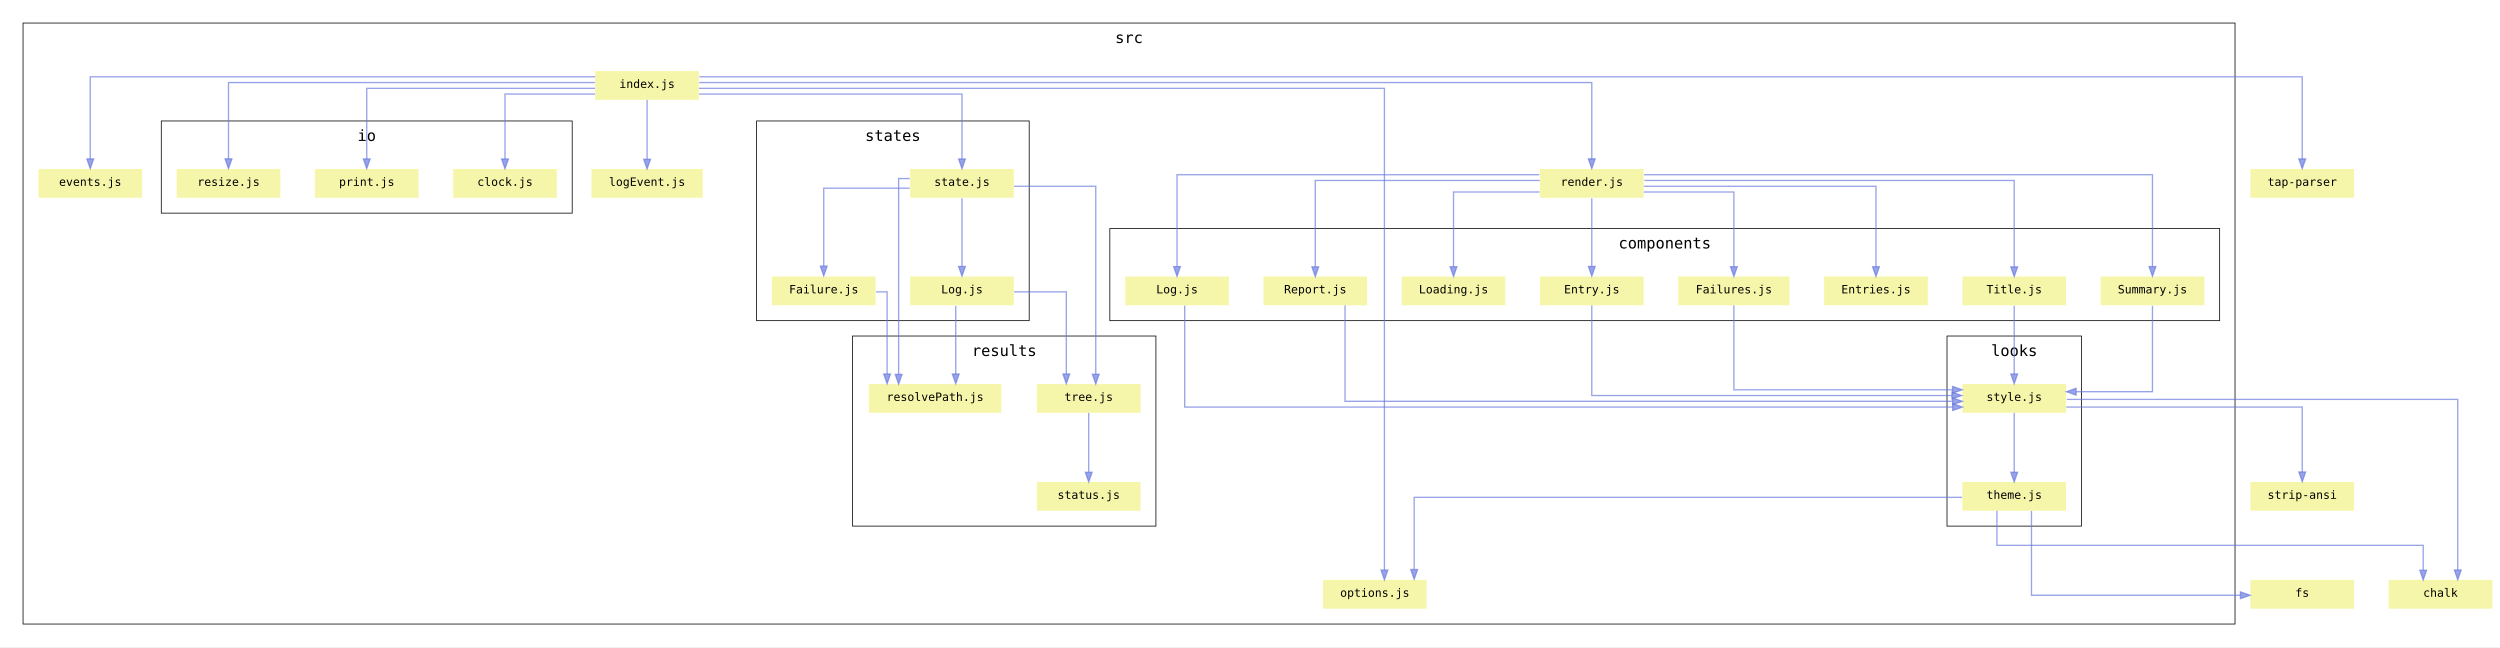
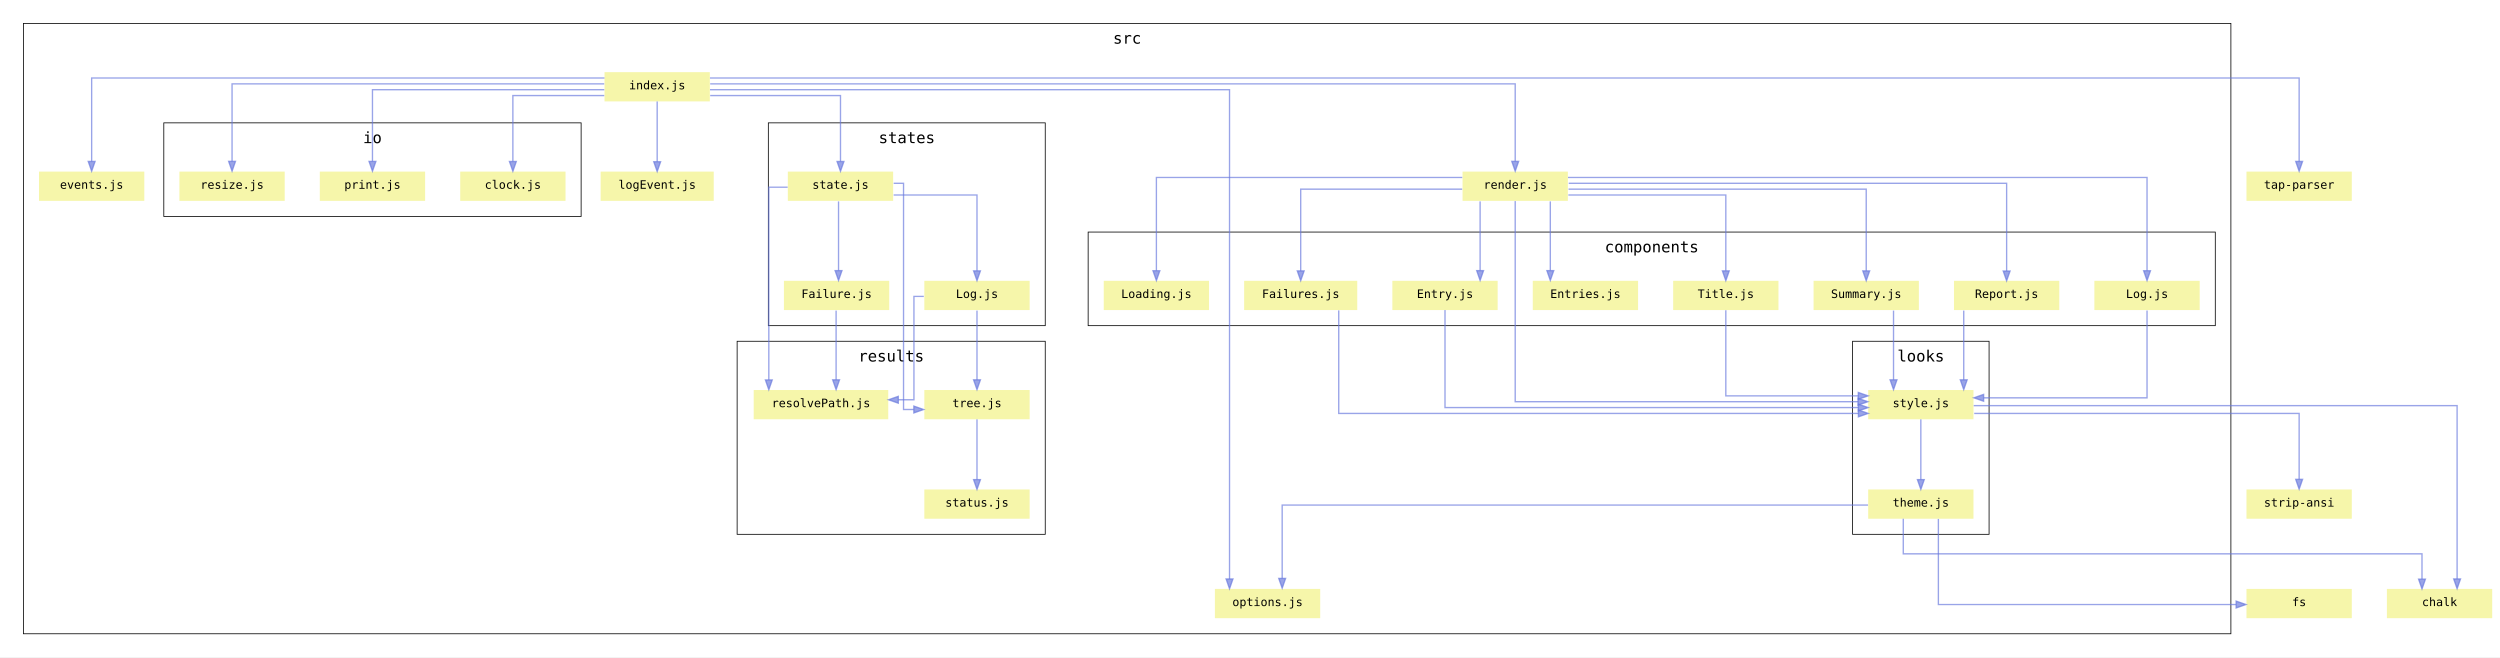
- <svg xmlns="http://www.w3.org/2000/svg" xmlns:xlink="http://www.w3.org/1999/xlink" width="1302pt" height="337pt" viewBox="0.00 0.00 1302.00 337.00">
+ <svg xmlns="http://www.w3.org/2000/svg" xmlns:xlink="http://www.w3.org/1999/xlink" width="1282pt" height="337pt" viewBox="0.00 0.00 1282.00 337.00">
  <g id="graph0" class="graph" transform="scale(1 1) rotate(0) translate(4 333)">
-     <polygon fill="#ffffff" stroke="transparent" points="-4,4 -4,-333 1298,-333 1298,4 -4,4" />
+     <polygon fill="#ffffff" stroke="transparent" points="-4,4 -4,-333 1278,-333 1278,4 -4,4" />
    <g id="clust1" class="cluster">
-       <polygon fill="#ffffff" stroke="#000000" stroke-width=".4" points="8,-8 8,-321 1160,-321 1160,-8 8,-8" />
-       <text text-anchor="middle" x="584" y="-310.6" font-family="monospace" font-size="8.00" fill="#000000">src</text>
+       <polygon fill="#ffffff" stroke="#000000" stroke-width=".4" points="8,-8 8,-321 1140,-321 1140,-8 8,-8" />
+       <text text-anchor="middle" x="574" y="-310.6" font-family="monospace" font-size="8.00" fill="#000000">src</text>
    </g>
    <g id="clust2" class="cluster">
-       <polygon fill="#ffffff" stroke="#000000" stroke-width=".4" points="574,-166 574,-214 1152,-214 1152,-166 574,-166" />
-       <text text-anchor="middle" x="863" y="-203.6" font-family="monospace" font-size="8.00" fill="#000000">components</text>
+       <polygon fill="#ffffff" stroke="#000000" stroke-width=".4" points="554,-166 554,-214 1132,-214 1132,-166 554,-166" />
+       <text text-anchor="middle" x="843" y="-203.6" font-family="monospace" font-size="8.00" fill="#000000">components</text>
    </g>
    <g id="clust3" class="cluster">
      <polygon fill="#ffffff" stroke="#000000" stroke-width=".4" points="80,-222 80,-270 294,-270 294,-222 80,-222" />
      <text text-anchor="middle" x="187" y="-259.6" font-family="monospace" font-size="8.00" fill="#000000">io</text>
    </g>
    <g id="clust4" class="cluster">
-       <polygon fill="#ffffff" stroke="#000000" stroke-width=".4" points="1010,-59 1010,-158 1080,-158 1080,-59 1010,-59" />
-       <text text-anchor="middle" x="1045" y="-147.6" font-family="monospace" font-size="8.00" fill="#000000">looks</text>
+       <polygon fill="#ffffff" stroke="#000000" stroke-width=".4" points="946,-59 946,-158 1016,-158 1016,-59 946,-59" />
+       <text text-anchor="middle" x="981" y="-147.6" font-family="monospace" font-size="8.00" fill="#000000">looks</text>
    </g>
    <g id="clust5" class="cluster">
-       <polygon fill="#ffffff" stroke="#000000" stroke-width=".4" points="440,-59 440,-158 598,-158 598,-59 440,-59" />
-       <text text-anchor="middle" x="519" y="-147.6" font-family="monospace" font-size="8.00" fill="#000000">results</text>
+       <polygon fill="#ffffff" stroke="#000000" stroke-width=".4" points="374,-59 374,-158 532,-158 532,-59 374,-59" />
+       <text text-anchor="middle" x="453" y="-147.6" font-family="monospace" font-size="8.00" fill="#000000">results</text>
    </g>
    <g id="clust6" class="cluster">
      <polygon fill="#ffffff" stroke="#000000" stroke-width=".4" points="390,-166 390,-270 532,-270 532,-166 390,-166" />
      <text text-anchor="middle" x="461" y="-259.6" font-family="monospace" font-size="8.00" fill="#000000">states</text>
    </g>
    <g id="node1" class="node">
      <g id="a_node1">
        <a xlink:href="chalk" xlink:title="chalk">
-           <polygon fill="#f6f6aa" stroke="transparent" stroke-width=".4" points="1294,-31 1240,-31 1240,-16 1294,-16 1294,-31" />
-           <text text-anchor="middle" x="1267" y="-22.2" font-family="monospace" font-size="6.00" fill="#000000">chalk</text>
+           <polygon fill="#f6f6aa" stroke="transparent" stroke-width=".4" points="1274,-31 1220,-31 1220,-16 1274,-16 1274,-31" />
+           <text text-anchor="middle" x="1247" y="-22.2" font-family="monospace" font-size="6.00" fill="#000000">chalk</text>
        </a>
      </g>
    </g>
    <g id="node2" class="node">
-       <polygon fill="#f6f6aa" stroke="transparent" stroke-width=".4" points="1222,-31 1168,-31 1168,-16 1222,-16 1222,-31" />
-       <text text-anchor="middle" x="1195" y="-22.2" font-family="monospace" font-size="6.00" fill="#000000">fs</text>
+       <polygon fill="#f6f6aa" stroke="transparent" stroke-width=".4" points="1202,-31 1148,-31 1148,-16 1202,-16 1202,-31" />
+       <text text-anchor="middle" x="1175" y="-22.2" font-family="monospace" font-size="6.00" fill="#000000">fs</text>
    </g>
    <g id="node3" class="node">
      <g id="a_node3">
        <a xlink:href="src/components/Entries.js" xlink:title="Entries.js">
-           <polygon fill="#f6f6aa" stroke="transparent" stroke-width=".4" points="1000,-189 946,-189 946,-174 1000,-174 1000,-189" />
-           <text text-anchor="middle" x="973" y="-180.2" font-family="monospace" font-size="6.00" fill="#000000">Entries.js</text>
+           <polygon fill="#f6f6aa" stroke="transparent" stroke-width=".4" points="836,-189 782,-189 782,-174 836,-174 836,-189" />
+           <text text-anchor="middle" x="809" y="-180.2" font-family="monospace" font-size="6.00" fill="#000000">Entries.js</text>
        </a>
      </g>
    </g>
    <g id="node4" class="node">
      <g id="a_node4">
        <a xlink:href="src/components/Entry.js" xlink:title="Entry.js">
-           <polygon fill="#f6f6aa" stroke="transparent" stroke-width=".4" points="852,-189 798,-189 798,-174 852,-174 852,-189" />
-           <text text-anchor="middle" x="825" y="-180.2" font-family="monospace" font-size="6.00" fill="#000000">Entry.js</text>
+           <polygon fill="#f6f6aa" stroke="transparent" stroke-width=".4" points="764,-189 710,-189 710,-174 764,-174 764,-189" />
+           <text text-anchor="middle" x="737" y="-180.2" font-family="monospace" font-size="6.00" fill="#000000">Entry.js</text>
        </a>
      </g>
    </g>
    <g id="node5" class="node">
      <g id="a_node5">
        <a xlink:href="src/looks/style.js" xlink:title="style.js">
-           <polygon fill="#f6f6aa" stroke="transparent" stroke-width=".4" points="1072,-133 1018,-133 1018,-118 1072,-118 1072,-133" />
-           <text text-anchor="middle" x="1045" y="-124.2" font-family="monospace" font-size="6.00" fill="#000000">style.js</text>
+           <polygon fill="#f6f6aa" stroke="transparent" stroke-width=".4" points="1008,-133 954,-133 954,-118 1008,-118 1008,-133" />
+           <text text-anchor="middle" x="981" y="-124.2" font-family="monospace" font-size="6.00" fill="#000000">style.js</text>
        </a>
      </g>
    </g>
    <g id="edge1" class="edge">
-       <path fill="none" stroke="#6677dd" stroke-width=".7" stroke-opacity="0.667" d="M825,-173.922C825,-158.947 825,-127 825,-127 825,-127 1012.582,-127 1012.582,-127" />
-       <polygon fill="#6677dd" fill-opacity="0.667" stroke="#6677dd" stroke-width=".7" stroke-opacity="0.667" points="1012.582,-128.75 1017.582,-127 1012.582,-125.25 1012.582,-128.75" />
+       <path fill="none" stroke="#6677dd" stroke-width=".7" stroke-opacity="0.667" d="M737,-173.983C737,-158.397 737,-124 737,-124 737,-124 948.956,-124 948.956,-124" />
+       <polygon fill="#6677dd" fill-opacity="0.667" stroke="#6677dd" stroke-width=".7" stroke-opacity="0.667" points="948.956,-125.75 953.956,-124 948.955,-122.25 948.956,-125.75" />
    </g>
    <g id="edge17" class="edge">
-       <path fill="none" stroke="#6677dd" stroke-width=".7" stroke-opacity="0.667" d="M1072.406,-125C1133.595,-125 1276,-125 1276,-125 1276,-125 1276,-36.129 1276,-36.129" />
-       <polygon fill="#6677dd" fill-opacity="0.667" stroke="#6677dd" stroke-width=".7" stroke-opacity="0.667" points="1277.75,-36.129 1276,-31.129 1274.25,-36.129 1277.75,-36.129" />
+       <path fill="none" stroke="#6677dd" stroke-width=".7" stroke-opacity="0.667" d="M1008.121,-125C1077.499,-125 1256,-125 1256,-125 1256,-125 1256,-36.129 1256,-36.129" />
+       <polygon fill="#6677dd" fill-opacity="0.667" stroke="#6677dd" stroke-width=".7" stroke-opacity="0.667" points="1257.75,-36.129 1256,-31.129 1254.25,-36.129 1257.75,-36.129" />
    </g>
    <g id="node22" class="node">
      <g id="a_node22">
        <a xlink:href="src/looks/theme.js" xlink:title="theme.js">
-           <polygon fill="#f6f6aa" stroke="transparent" stroke-width=".4" points="1072,-82 1018,-82 1018,-67 1072,-67 1072,-82" />
-           <text text-anchor="middle" x="1045" y="-73.2" font-family="monospace" font-size="6.00" fill="#000000">theme.js</text>
+           <polygon fill="#f6f6aa" stroke="transparent" stroke-width=".4" points="1008,-82 954,-82 954,-67 1008,-67 1008,-82" />
+           <text text-anchor="middle" x="981" y="-73.2" font-family="monospace" font-size="6.00" fill="#000000">theme.js</text>
        </a>
      </g>
    </g>
    <g id="edge16" class="edge">
-       <path fill="none" stroke="#6677dd" stroke-width=".7" stroke-opacity="0.667" d="M1045,-117.975C1045,-117.975 1045,-87.056 1045,-87.056" />
-       <polygon fill="#6677dd" fill-opacity="0.667" stroke="#6677dd" stroke-width=".7" stroke-opacity="0.667" points="1046.75,-87.056 1045,-82.056 1043.25,-87.056 1046.75,-87.056" />
+       <path fill="none" stroke="#6677dd" stroke-width=".7" stroke-opacity="0.667" d="M981,-117.975C981,-117.975 981,-87.056 981,-87.056" />
+       <polygon fill="#6677dd" fill-opacity="0.667" stroke="#6677dd" stroke-width=".7" stroke-opacity="0.667" points="982.75,-87.056 981,-82.056 979.25,-87.056 982.75,-87.056" />
    </g>
    <g id="node23" class="node">
      <g id="a_node23">
        <a xlink:href="strip-ansi" xlink:title="strip-ansi">
-           <polygon fill="#f6f6aa" stroke="transparent" stroke-width=".4" points="1222,-82 1168,-82 1168,-67 1222,-67 1222,-82" />
-           <text text-anchor="middle" x="1195" y="-73.2" font-family="monospace" font-size="6.00" fill="#000000">strip-ansi</text>
+           <polygon fill="#f6f6aa" stroke="transparent" stroke-width=".4" points="1202,-82 1148,-82 1148,-67 1202,-67 1202,-82" />
+           <text text-anchor="middle" x="1175" y="-73.2" font-family="monospace" font-size="6.00" fill="#000000">strip-ansi</text>
        </a>
      </g>
    </g>
    <g id="edge18" class="edge">
-       <path fill="none" stroke="#6677dd" stroke-width=".7" stroke-opacity="0.667" d="M1072.164,-121C1115.39,-121 1195,-121 1195,-121 1195,-121 1195,-87.178 1195,-87.178" />
-       <polygon fill="#6677dd" fill-opacity="0.667" stroke="#6677dd" stroke-width=".7" stroke-opacity="0.667" points="1196.75,-87.178 1195,-82.178 1193.25,-87.179 1196.75,-87.178" />
+       <path fill="none" stroke="#6677dd" stroke-width=".7" stroke-opacity="0.667" d="M1008.384,-121C1061.86,-121 1175,-121 1175,-121 1175,-121 1175,-87.178 1175,-87.178" />
+       <polygon fill="#6677dd" fill-opacity="0.667" stroke="#6677dd" stroke-width=".7" stroke-opacity="0.667" points="1176.75,-87.178 1175,-82.178 1173.25,-87.179 1176.75,-87.178" />
    </g>
    <g id="node6" class="node">
      <g id="a_node6">
        <a xlink:href="src/components/Failures.js" xlink:title="Failures.js">
-           <polygon fill="#f6f6aa" stroke="transparent" stroke-width=".4" points="928,-189 870,-189 870,-174 928,-174 928,-189" />
-           <text text-anchor="middle" x="899" y="-180.2" font-family="monospace" font-size="6.00" fill="#000000">Failures.js</text>
+           <polygon fill="#f6f6aa" stroke="transparent" stroke-width=".4" points="692,-189 634,-189 634,-174 692,-174 692,-189" />
+           <text text-anchor="middle" x="663" y="-180.2" font-family="monospace" font-size="6.00" fill="#000000">Failures.js</text>
        </a>
      </g>
    </g>
    <g id="edge2" class="edge">
-       <path fill="none" stroke="#6677dd" stroke-width=".7" stroke-opacity="0.667" d="M899,-173.901C899,-159.575 899,-130 899,-130 899,-130 1012.881,-130 1012.881,-130" />
-       <polygon fill="#6677dd" fill-opacity="0.667" stroke="#6677dd" stroke-width=".7" stroke-opacity="0.667" points="1012.881,-131.75 1017.881,-130 1012.881,-128.25 1012.881,-131.75" />
+       <path fill="none" stroke="#6677dd" stroke-width=".7" stroke-opacity="0.667" d="M682.5,-173.838C682.5,-157.558 682.5,-121 682.5,-121 682.5,-121 948.984,-121 948.984,-121" />
+       <polygon fill="#6677dd" fill-opacity="0.667" stroke="#6677dd" stroke-width=".7" stroke-opacity="0.667" points="948.984,-122.75 953.984,-121 948.984,-119.25 948.984,-122.75" />
    </g>
    <g id="node7" class="node">
      <g id="a_node7">
        <a xlink:href="src/components/Loading.js" xlink:title="Loading.js">
-           <polygon fill="#f6f6aa" stroke="transparent" stroke-width=".4" points="780,-189 726,-189 726,-174 780,-174 780,-189" />
-           <text text-anchor="middle" x="753" y="-180.2" font-family="monospace" font-size="6.00" fill="#000000">Loading.js</text>
+           <polygon fill="#f6f6aa" stroke="transparent" stroke-width=".4" points="616,-189 562,-189 562,-174 616,-174 616,-189" />
+           <text text-anchor="middle" x="589" y="-180.2" font-family="monospace" font-size="6.00" fill="#000000">Loading.js</text>
        </a>
      </g>
    </g>
    <g id="node8" class="node">
      <g id="a_node8">
        <a xlink:href="src/components/Log.js" xlink:title="Log.js">
-           <polygon fill="#f6f6aa" stroke="transparent" stroke-width=".4" points="636,-189 582,-189 582,-174 636,-174 636,-189" />
-           <text text-anchor="middle" x="609" y="-180.2" font-family="monospace" font-size="6.00" fill="#000000">Log.js</text>
+           <polygon fill="#f6f6aa" stroke="transparent" stroke-width=".4" points="1124,-189 1070,-189 1070,-174 1124,-174 1124,-189" />
+           <text text-anchor="middle" x="1097" y="-180.2" font-family="monospace" font-size="6.00" fill="#000000">Log.js</text>
        </a>
      </g>
    </g>
    <g id="edge3" class="edge">
-       <path fill="none" stroke="#6677dd" stroke-width=".7" stroke-opacity="0.667" d="M613,-173.838C613,-157.558 613,-121 613,-121 613,-121 1012.976,-121 1012.976,-121" />
-       <polygon fill="#6677dd" fill-opacity="0.667" stroke="#6677dd" stroke-width=".7" stroke-opacity="0.667" points="1012.976,-122.75 1017.976,-121 1012.976,-119.25 1012.976,-122.75" />
+       <path fill="none" stroke="#6677dd" stroke-width=".7" stroke-opacity="0.667" d="M1097,-173.753C1097,-159.15 1097,-129 1097,-129 1097,-129 1013.197,-129 1013.197,-129" />
+       <polygon fill="#6677dd" fill-opacity="0.667" stroke="#6677dd" stroke-width=".7" stroke-opacity="0.667" points="1013.197,-127.25 1008.197,-129 1013.197,-130.75 1013.197,-127.25" />
    </g>
    <g id="node9" class="node">
      <g id="a_node9">
        <a xlink:href="src/components/Report.js" xlink:title="Report.js">
-           <polygon fill="#f6f6aa" stroke="transparent" stroke-width=".4" points="708,-189 654,-189 654,-174 708,-174 708,-189" />
-           <text text-anchor="middle" x="681" y="-180.2" font-family="monospace" font-size="6.00" fill="#000000">Report.js</text>
+           <polygon fill="#f6f6aa" stroke="transparent" stroke-width=".4" points="1052,-189 998,-189 998,-174 1052,-174 1052,-189" />
+           <text text-anchor="middle" x="1025" y="-180.2" font-family="monospace" font-size="6.00" fill="#000000">Report.js</text>
        </a>
      </g>
    </g>
    <g id="edge4" class="edge">
-       <path fill="none" stroke="#6677dd" stroke-width=".7" stroke-opacity="0.667" d="M696.5,-173.983C696.5,-158.397 696.5,-124 696.5,-124 696.5,-124 1012.944,-124 1012.944,-124" />
-       <polygon fill="#6677dd" fill-opacity="0.667" stroke="#6677dd" stroke-width=".7" stroke-opacity="0.667" points="1012.944,-125.75 1017.944,-124 1012.944,-122.25 1012.944,-125.75" />
+       <path fill="none" stroke="#6677dd" stroke-width=".7" stroke-opacity="0.667" d="M1003,-173.713C1003,-173.713 1003,-138.22 1003,-138.22" />
+       <polygon fill="#6677dd" fill-opacity="0.667" stroke="#6677dd" stroke-width=".7" stroke-opacity="0.667" points="1004.75,-138.22 1003,-133.22 1001.25,-138.22 1004.75,-138.22" />
    </g>
    <g id="node10" class="node">
      <g id="a_node10">
        <a xlink:href="src/components/Summary.js" xlink:title="Summary.js">
-           <polygon fill="#f6f6aa" stroke="transparent" stroke-width=".4" points="1144,-189 1090,-189 1090,-174 1144,-174 1144,-189" />
-           <text text-anchor="middle" x="1117" y="-180.2" font-family="monospace" font-size="6.00" fill="#000000">Summary.js</text>
+           <polygon fill="#f6f6aa" stroke="transparent" stroke-width=".4" points="980,-189 926,-189 926,-174 980,-174 980,-189" />
+           <text text-anchor="middle" x="953" y="-180.2" font-family="monospace" font-size="6.00" fill="#000000">Summary.js</text>
        </a>
      </g>
    </g>
    <g id="edge5" class="edge">
-       <path fill="none" stroke="#6677dd" stroke-width=".7" stroke-opacity="0.667" d="M1117,-173.753C1117,-159.15 1117,-129 1117,-129 1117,-129 1077.22,-129 1077.22,-129" />
-       <polygon fill="#6677dd" fill-opacity="0.667" stroke="#6677dd" stroke-width=".7" stroke-opacity="0.667" points="1077.22,-127.25 1072.22,-129 1077.22,-130.75 1077.22,-127.25" />
+       <path fill="none" stroke="#6677dd" stroke-width=".7" stroke-opacity="0.667" d="M967,-173.713C967,-173.713 967,-138.22 967,-138.22" />
+       <polygon fill="#6677dd" fill-opacity="0.667" stroke="#6677dd" stroke-width=".7" stroke-opacity="0.667" points="968.75,-138.22 967,-133.22 965.25,-138.22 968.75,-138.22" />
    </g>
    <g id="node11" class="node">
      <g id="a_node11">
        <a xlink:href="src/components/Title.js" xlink:title="Title.js">
-           <polygon fill="#f6f6aa" stroke="transparent" stroke-width=".4" points="1072,-189 1018,-189 1018,-174 1072,-174 1072,-189" />
-           <text text-anchor="middle" x="1045" y="-180.2" font-family="monospace" font-size="6.00" fill="#000000">Title.js</text>
+           <polygon fill="#f6f6aa" stroke="transparent" stroke-width=".4" points="908,-189 854,-189 854,-174 908,-174 908,-189" />
+           <text text-anchor="middle" x="881" y="-180.2" font-family="monospace" font-size="6.00" fill="#000000">Title.js</text>
        </a>
      </g>
    </g>
    <g id="edge6" class="edge">
-       <path fill="none" stroke="#6677dd" stroke-width=".7" stroke-opacity="0.667" d="M1045,-173.713C1045,-173.713 1045,-138.22 1045,-138.22" />
-       <polygon fill="#6677dd" fill-opacity="0.667" stroke="#6677dd" stroke-width=".7" stroke-opacity="0.667" points="1046.75,-138.22 1045,-133.22 1043.25,-138.22 1046.75,-138.22" />
+       <path fill="none" stroke="#6677dd" stroke-width=".7" stroke-opacity="0.667" d="M881,-173.901C881,-159.575 881,-130 881,-130 881,-130 948.939,-130 948.939,-130" />
+       <polygon fill="#6677dd" fill-opacity="0.667" stroke="#6677dd" stroke-width=".7" stroke-opacity="0.667" points="948.939,-131.75 953.939,-130 948.938,-128.25 948.939,-131.75" />
    </g>
    <g id="node12" class="node">
      <g id="a_node12">
        <a xlink:href="src/events.js" xlink:title="events.js">
          <polygon fill="#f6f6aa" stroke="transparent" stroke-width=".4" points="70,-245 16,-245 16,-230 70,-230 70,-245" />
          <text text-anchor="middle" x="43" y="-236.2" font-family="monospace" font-size="6.00" fill="#000000">events.js</text>
        </a>
      </g>
    </g>
    <g id="node13" class="node">
      <g id="a_node13">
        <a xlink:href="src/index.js" xlink:title="index.js">
          <polygon fill="#f6f6aa" stroke="transparent" stroke-width=".4" points="360,-296 306,-296 306,-281 360,-281 360,-296" />
          <text text-anchor="middle" x="333" y="-287.2" font-family="monospace" font-size="6.00" fill="#000000">index.js</text>
        </a>
      </g>
    </g>
    <g id="edge7" class="edge">
      <path fill="none" stroke="#6677dd" stroke-width=".7" stroke-opacity="0.667" d="M305.978,-293C233.985,-293 43,-293 43,-293 43,-293 43,-250.217 43,-250.217" />
      <polygon fill="#6677dd" fill-opacity="0.667" stroke="#6677dd" stroke-width=".7" stroke-opacity="0.667" points="44.75,-250.217 43,-245.217 41.25,-250.217 44.75,-250.217" />
    </g>
    <g id="node14" class="node">
      <g id="a_node14">
        <a xlink:href="src/io/clock.js" xlink:title="clock.js">
          <polygon fill="#f6f6aa" stroke="transparent" stroke-width=".4" points="286,-245 232,-245 232,-230 286,-230 286,-245" />
          <text text-anchor="middle" x="259" y="-236.2" font-family="monospace" font-size="6.00" fill="#000000">clock.js</text>
        </a>
      </g>
    </g>
    <g id="edge8" class="edge">
      <path fill="none" stroke="#6677dd" stroke-width=".7" stroke-opacity="0.667" d="M305.865,-284C284.746,-284 259,-284 259,-284 259,-284 259,-250.179 259,-250.179" />
      <polygon fill="#6677dd" fill-opacity="0.667" stroke="#6677dd" stroke-width=".7" stroke-opacity="0.667" points="260.75,-250.179 259,-245.179 257.25,-250.179 260.75,-250.179" />
    </g>
    <g id="node15" class="node">
      <g id="a_node15">
        <a xlink:href="src/io/print.js" xlink:title="print.js">
          <polygon fill="#f6f6aa" stroke="transparent" stroke-width=".4" points="214,-245 160,-245 160,-230 214,-230 214,-245" />
          <text text-anchor="middle" x="187" y="-236.2" font-family="monospace" font-size="6.00" fill="#000000">print.js</text>
        </a>
      </g>
    </g>
    <g id="edge9" class="edge">
      <path fill="none" stroke="#6677dd" stroke-width=".7" stroke-opacity="0.667" d="M305.881,-287C263.659,-287 187,-287 187,-287 187,-287 187,-250.234 187,-250.234" />
      <polygon fill="#6677dd" fill-opacity="0.667" stroke="#6677dd" stroke-width=".7" stroke-opacity="0.667" points="188.75,-250.234 187,-245.234 185.25,-250.234 188.75,-250.234" />
    </g>
    <g id="node16" class="node">
      <g id="a_node16">
        <a xlink:href="src/io/resize.js" xlink:title="resize.js">
          <polygon fill="#f6f6aa" stroke="transparent" stroke-width=".4" points="142,-245 88,-245 88,-230 142,-230 142,-245" />
          <text text-anchor="middle" x="115" y="-236.2" font-family="monospace" font-size="6.00" fill="#000000">resize.js</text>
        </a>
      </g>
    </g>
    <g id="edge10" class="edge">
      <path fill="none" stroke="#6677dd" stroke-width=".7" stroke-opacity="0.667" d="M305.831,-290C247.392,-290 115,-290 115,-290 115,-290 115,-250.247 115,-250.247" />
      <polygon fill="#6677dd" fill-opacity="0.667" stroke="#6677dd" stroke-width=".7" stroke-opacity="0.667" points="116.75,-250.246 115,-245.247 113.25,-250.247 116.75,-250.246" />
    </g>
    <g id="node17" class="node">
      <g id="a_node17">
        <a xlink:href="src/logEvent.js" xlink:title="logEvent.js">
          <polygon fill="#f6f6aa" stroke="transparent" stroke-width=".4" points="362,-245 304,-245 304,-230 362,-230 362,-245" />
          <text text-anchor="middle" x="333" y="-236.2" font-family="monospace" font-size="6.00" fill="#000000">logEvent.js</text>
        </a>
      </g>
    </g>
    <g id="edge11" class="edge">
      <path fill="none" stroke="#6677dd" stroke-width=".7" stroke-opacity="0.667" d="M333,-280.975C333,-280.975 333,-250.056 333,-250.056" />
      <polygon fill="#6677dd" fill-opacity="0.667" stroke="#6677dd" stroke-width=".7" stroke-opacity="0.667" points="334.75,-250.056 333,-245.056 331.25,-250.056 334.75,-250.056" />
    </g>
    <g id="node18" class="node">
      <g id="a_node18">
        <a xlink:href="src/options.js" xlink:title="options.js">
-           <polygon fill="#f6f6aa" stroke="transparent" stroke-width=".4" points="739,-31 685,-31 685,-16 739,-16 739,-31" />
-           <text text-anchor="middle" x="712" y="-22.2" font-family="monospace" font-size="6.00" fill="#000000">options.js</text>
+           <polygon fill="#f6f6aa" stroke="transparent" stroke-width=".4" points="673,-31 619,-31 619,-16 673,-16 673,-31" />
+           <text text-anchor="middle" x="646" y="-22.2" font-family="monospace" font-size="6.00" fill="#000000">options.js</text>
        </a>
      </g>
    </g>
    <g id="edge12" class="edge">
-       <path fill="none" stroke="#6677dd" stroke-width=".7" stroke-opacity="0.667" d="M360.002,-287C447.409,-287 717,-287 717,-287 717,-287 717,-36.102 717,-36.102" />
-       <polygon fill="#6677dd" fill-opacity="0.667" stroke="#6677dd" stroke-width=".7" stroke-opacity="0.667" points="718.75,-36.102 717,-31.102 715.25,-36.102 718.75,-36.102" />
+       <path fill="none" stroke="#6677dd" stroke-width=".7" stroke-opacity="0.667" d="M360.086,-287C432.744,-287 626.5,-287 626.5,-287 626.5,-287 626.5,-36.102 626.5,-36.102" />
+       <polygon fill="#6677dd" fill-opacity="0.667" stroke="#6677dd" stroke-width=".7" stroke-opacity="0.667" points="628.25,-36.102 626.5,-31.102 624.75,-36.102 628.25,-36.102" />
    </g>
    <g id="node19" class="node">
      <g id="a_node19">
        <a xlink:href="src/render.js" xlink:title="render.js">
-           <polygon fill="#f6f6aa" stroke="transparent" stroke-width=".4" points="852,-245 798,-245 798,-230 852,-230 852,-245" />
-           <text text-anchor="middle" x="825" y="-236.2" font-family="monospace" font-size="6.00" fill="#000000">render.js</text>
+           <polygon fill="#f6f6aa" stroke="transparent" stroke-width=".4" points="800,-245 746,-245 746,-230 800,-230 800,-245" />
+           <text text-anchor="middle" x="773" y="-236.2" font-family="monospace" font-size="6.00" fill="#000000">render.js</text>
        </a>
      </g>
    </g>
    <g id="edge13" class="edge">
-       <path fill="none" stroke="#6677dd" stroke-width=".7" stroke-opacity="0.667" d="M360.153,-290C463.295,-290 825,-290 825,-290 825,-290 825,-250.247 825,-250.247" />
-       <polygon fill="#6677dd" fill-opacity="0.667" stroke="#6677dd" stroke-width=".7" stroke-opacity="0.667" points="826.75,-250.246 825,-245.247 823.25,-250.247 826.75,-250.246" />
+       <path fill="none" stroke="#6677dd" stroke-width=".7" stroke-opacity="0.667" d="M360.192,-290C456.122,-290 773,-290 773,-290 773,-290 773,-250.247 773,-250.247" />
+       <polygon fill="#6677dd" fill-opacity="0.667" stroke="#6677dd" stroke-width=".7" stroke-opacity="0.667" points="774.75,-250.246 773,-245.247 771.25,-250.247 774.75,-250.246" />
    </g>
    <g id="node20" class="node">
      <g id="a_node20">
        <a xlink:href="src/states/state.js" xlink:title="state.js">
-           <polygon fill="#f6f6aa" stroke="transparent" stroke-width=".4" points="524,-245 470,-245 470,-230 524,-230 524,-245" />
-           <text text-anchor="middle" x="497" y="-236.2" font-family="monospace" font-size="6.00" fill="#000000">state.js</text>
+           <polygon fill="#f6f6aa" stroke="transparent" stroke-width=".4" points="454,-245 400,-245 400,-230 454,-230 454,-245" />
+           <text text-anchor="middle" x="427" y="-236.2" font-family="monospace" font-size="6.00" fill="#000000">state.js</text>
        </a>
      </g>
    </g>
    <g id="edge14" class="edge">
-       <path fill="none" stroke="#6677dd" stroke-width=".7" stroke-opacity="0.667" d="M360.081,-284C406.662,-284 497,-284 497,-284 497,-284 497,-250.179 497,-250.179" />
-       <polygon fill="#6677dd" fill-opacity="0.667" stroke="#6677dd" stroke-width=".7" stroke-opacity="0.667" points="498.75,-250.179 497,-245.179 495.25,-250.179 498.75,-250.179" />
+       <path fill="none" stroke="#6677dd" stroke-width=".7" stroke-opacity="0.667" d="M360.189,-284C387.95,-284 427,-284 427,-284 427,-284 427,-250.179 427,-250.179" />
+       <polygon fill="#6677dd" fill-opacity="0.667" stroke="#6677dd" stroke-width=".7" stroke-opacity="0.667" points="428.75,-250.179 427,-245.179 425.25,-250.179 428.75,-250.179" />
    </g>
    <g id="node21" class="node">
      <g id="a_node21">
        <a xlink:href="tap-parser" xlink:title="tap-parser">
-           <polygon fill="#f6f6aa" stroke="transparent" stroke-width=".4" points="1222,-245 1168,-245 1168,-230 1222,-230 1222,-245" />
-           <text text-anchor="middle" x="1195" y="-236.2" font-family="monospace" font-size="6.00" fill="#000000">tap-parser</text>
+           <polygon fill="#f6f6aa" stroke="transparent" stroke-width=".4" points="1202,-245 1148,-245 1148,-230 1202,-230 1202,-245" />
+           <text text-anchor="middle" x="1175" y="-236.2" font-family="monospace" font-size="6.00" fill="#000000">tap-parser</text>
        </a>
      </g>
    </g>
    <g id="edge15" class="edge">
-       <path fill="none" stroke="#6677dd" stroke-width=".7" stroke-opacity="0.667" d="M360.222,-293C506.745,-293 1195,-293 1195,-293 1195,-293 1195,-250.217 1195,-250.217" />
-       <polygon fill="#6677dd" fill-opacity="0.667" stroke="#6677dd" stroke-width=".7" stroke-opacity="0.667" points="1196.75,-250.217 1195,-245.217 1193.25,-250.217 1196.75,-250.217" />
+       <path fill="none" stroke="#6677dd" stroke-width=".7" stroke-opacity="0.667" d="M360.061,-293C504.182,-293 1175,-293 1175,-293 1175,-293 1175,-250.217 1175,-250.217" />
+       <polygon fill="#6677dd" fill-opacity="0.667" stroke="#6677dd" stroke-width=".7" stroke-opacity="0.667" points="1176.75,-250.217 1175,-245.217 1173.25,-250.217 1176.75,-250.217" />
    </g>
    <g id="edge22" class="edge">
-       <path fill="none" stroke="#6677dd" stroke-width=".7" stroke-opacity="0.667" d="M852.145,-236C894.872,-236 973,-236 973,-236 973,-236 973,-194.078 973,-194.078" />
-       <polygon fill="#6677dd" fill-opacity="0.667" stroke="#6677dd" stroke-width=".7" stroke-opacity="0.667" points="974.75,-194.078 973,-189.078 971.25,-194.078 974.75,-194.078" />
+       <path fill="none" stroke="#6677dd" stroke-width=".7" stroke-opacity="0.667" d="M791,-229.713C791,-229.713 791,-194.22 791,-194.22" />
+       <polygon fill="#6677dd" fill-opacity="0.667" stroke="#6677dd" stroke-width=".7" stroke-opacity="0.667" points="792.75,-194.22 791,-189.22 789.25,-194.22 792.75,-194.22" />
    </g>
    <g id="edge23" class="edge">
-       <path fill="none" stroke="#6677dd" stroke-width=".7" stroke-opacity="0.667" d="M825,-229.713C825,-229.713 825,-194.22 825,-194.22" />
-       <polygon fill="#6677dd" fill-opacity="0.667" stroke="#6677dd" stroke-width=".7" stroke-opacity="0.667" points="826.75,-194.22 825,-189.22 823.25,-194.22 826.75,-194.22" />
+       <path fill="none" stroke="#6677dd" stroke-width=".7" stroke-opacity="0.667" d="M755,-229.713C755,-229.713 755,-194.22 755,-194.22" />
+       <polygon fill="#6677dd" fill-opacity="0.667" stroke="#6677dd" stroke-width=".7" stroke-opacity="0.667" points="756.75,-194.22 755,-189.22 753.25,-194.22 756.75,-194.22" />
+     </g>
+     <g id="edge30" class="edge">
+       <path fill="none" stroke="#6677dd" stroke-width=".7" stroke-opacity="0.667" d="M773,-229.905C773,-204.94 773,-127 773,-127 773,-127 948.808,-127 948.808,-127" />
+       <polygon fill="#6677dd" fill-opacity="0.667" stroke="#6677dd" stroke-width=".7" stroke-opacity="0.667" points="948.808,-128.75 953.808,-127 948.808,-125.25 948.808,-128.75" />
    </g>
    <g id="edge24" class="edge">
-       <path fill="none" stroke="#6677dd" stroke-width=".7" stroke-opacity="0.667" d="M852.135,-233C873.254,-233 899,-233 899,-233 899,-233 899,-194.099 899,-194.099" />
-       <polygon fill="#6677dd" fill-opacity="0.667" stroke="#6677dd" stroke-width=".7" stroke-opacity="0.667" points="900.75,-194.099 899,-189.099 897.25,-194.099 900.75,-194.099" />
+       <path fill="none" stroke="#6677dd" stroke-width=".7" stroke-opacity="0.667" d="M745.809,-236C713.235,-236 663,-236 663,-236 663,-236 663,-194.078 663,-194.078" />
+       <polygon fill="#6677dd" fill-opacity="0.667" stroke="#6677dd" stroke-width=".7" stroke-opacity="0.667" points="664.75,-194.078 663,-189.078 661.25,-194.078 664.75,-194.078" />
    </g>
    <g id="edge25" class="edge">
-       <path fill="none" stroke="#6677dd" stroke-width=".7" stroke-opacity="0.667" d="M797.78,-233C777.391,-233 753,-233 753,-233 753,-233 753,-194.099 753,-194.099" />
-       <polygon fill="#6677dd" fill-opacity="0.667" stroke="#6677dd" stroke-width=".7" stroke-opacity="0.667" points="754.75,-194.099 753,-189.099 751.25,-194.099 754.75,-194.099" />
+       <path fill="none" stroke="#6677dd" stroke-width=".7" stroke-opacity="0.667" d="M745.85,-242C694.668,-242 589,-242 589,-242 589,-242 589,-194.162 589,-194.162" />
+       <polygon fill="#6677dd" fill-opacity="0.667" stroke="#6677dd" stroke-width=".7" stroke-opacity="0.667" points="590.75,-194.162 589,-189.162 587.25,-194.162 590.75,-194.162" />
    </g>
    <g id="edge26" class="edge">
-       <path fill="none" stroke="#6677dd" stroke-width=".7" stroke-opacity="0.667" d="M797.644,-242C739.521,-242 609,-242 609,-242 609,-242 609,-194.162 609,-194.162" />
-       <polygon fill="#6677dd" fill-opacity="0.667" stroke="#6677dd" stroke-width=".7" stroke-opacity="0.667" points="610.75,-194.162 609,-189.162 607.25,-194.162 610.75,-194.162" />
+       <path fill="none" stroke="#6677dd" stroke-width=".7" stroke-opacity="0.667" d="M800.067,-242C877.937,-242 1097,-242 1097,-242 1097,-242 1097,-194.162 1097,-194.162" />
+       <polygon fill="#6677dd" fill-opacity="0.667" stroke="#6677dd" stroke-width=".7" stroke-opacity="0.667" points="1098.75,-194.162 1097,-189.162 1095.25,-194.162 1098.75,-194.162" />
    </g>
    <g id="edge27" class="edge">
-       <path fill="none" stroke="#6677dd" stroke-width=".7" stroke-opacity="0.667" d="M797.915,-239C756.201,-239 681,-239 681,-239 681,-239 681,-194.017 681,-194.017" />
-       <polygon fill="#6677dd" fill-opacity="0.667" stroke="#6677dd" stroke-width=".7" stroke-opacity="0.667" points="682.75,-194.017 681,-189.017 679.25,-194.017 682.75,-194.017" />
+       <path fill="none" stroke="#6677dd" stroke-width=".7" stroke-opacity="0.667" d="M800.448,-239C865.761,-239 1025,-239 1025,-239 1025,-239 1025,-194.017 1025,-194.017" />
+       <polygon fill="#6677dd" fill-opacity="0.667" stroke="#6677dd" stroke-width=".7" stroke-opacity="0.667" points="1026.75,-194.017 1025,-189.017 1023.25,-194.017 1026.75,-194.017" />
    </g>
    <g id="edge28" class="edge">
-       <path fill="none" stroke="#6677dd" stroke-width=".7" stroke-opacity="0.667" d="M852.208,-242C924.697,-242 1117,-242 1117,-242 1117,-242 1117,-194.162 1117,-194.162" />
-       <polygon fill="#6677dd" fill-opacity="0.667" stroke="#6677dd" stroke-width=".7" stroke-opacity="0.667" points="1118.75,-194.162 1117,-189.162 1115.25,-194.162 1118.75,-194.162" />
+       <path fill="none" stroke="#6677dd" stroke-width=".7" stroke-opacity="0.667" d="M800.338,-236C850.693,-236 953,-236 953,-236 953,-236 953,-194.078 953,-194.078" />
+       <polygon fill="#6677dd" fill-opacity="0.667" stroke="#6677dd" stroke-width=".7" stroke-opacity="0.667" points="954.75,-194.078 953,-189.078 951.25,-194.078 954.75,-194.078" />
    </g>
    <g id="edge29" class="edge">
-       <path fill="none" stroke="#6677dd" stroke-width=".7" stroke-opacity="0.667" d="M852.418,-239C911.393,-239 1045,-239 1045,-239 1045,-239 1045,-194.017 1045,-194.017" />
-       <polygon fill="#6677dd" fill-opacity="0.667" stroke="#6677dd" stroke-width=".7" stroke-opacity="0.667" points="1046.75,-194.017 1045,-189.017 1043.25,-194.017 1046.75,-194.017" />
+       <path fill="none" stroke="#6677dd" stroke-width=".7" stroke-opacity="0.667" d="M800.253,-233C832.247,-233 881,-233 881,-233 881,-233 881,-194.099 881,-194.099" />
+       <polygon fill="#6677dd" fill-opacity="0.667" stroke="#6677dd" stroke-width=".7" stroke-opacity="0.667" points="882.75,-194.099 881,-189.099 879.25,-194.099 882.75,-194.099" />
    </g>
    <g id="node24" class="node">
      <g id="a_node24">
        <a xlink:href="src/results/resolvePath.js" xlink:title="resolvePath.js">
-           <polygon fill="#f6f6aa" stroke="transparent" stroke-width=".4" points="517.5,-133 448.5,-133 448.5,-118 517.5,-118 517.5,-133" />
-           <text text-anchor="middle" x="483" y="-124.2" font-family="monospace" font-size="6.00" fill="#000000">resolvePath.js</text>
-         </a>
-       </g>
-     </g>
-     <g id="edge34" class="edge">
-       <path fill="none" stroke="#6677dd" stroke-width=".7" stroke-opacity="0.667" d="M469.748,-240C466.328,-240 464,-240 464,-240 464,-240 464,-138.013 464,-138.013" />
-       <polygon fill="#6677dd" fill-opacity="0.667" stroke="#6677dd" stroke-width=".7" stroke-opacity="0.667" points="465.75,-138.013 464,-133.013 462.25,-138.013 465.75,-138.013" />
+           <polygon fill="#f6f6aa" stroke="transparent" stroke-width=".4" points="451.5,-133 382.5,-133 382.5,-118 451.5,-118 451.5,-133" />
+           <text text-anchor="middle" x="417" y="-124.2" font-family="monospace" font-size="6.00" fill="#000000">resolvePath.js</text>
+         </a>
+       </g>
+     </g>
+     <g id="edge35" class="edge">
+       <path fill="none" stroke="#6677dd" stroke-width=".7" stroke-opacity="0.667" d="M399.906,-237C394.397,-237 390.25,-237 390.25,-237 390.25,-237 390.25,-138.164 390.25,-138.164" />
+       <polygon fill="#6677dd" fill-opacity="0.667" stroke="#6677dd" stroke-width=".7" stroke-opacity="0.667" points="392,-138.164 390.25,-133.164 388.5,-138.164 392,-138.164" />
    </g>
    <g id="node26" class="node">
      <g id="a_node26">
        <a xlink:href="src/results/tree.js" xlink:title="tree.js">
-           <polygon fill="#f6f6aa" stroke="transparent" stroke-width=".4" points="590,-133 536,-133 536,-118 590,-118 590,-133" />
-           <text text-anchor="middle" x="563" y="-124.2" font-family="monospace" font-size="6.00" fill="#000000">tree.js</text>
-         </a>
-       </g>
-     </g>
-     <g id="edge35" class="edge">
-       <path fill="none" stroke="#6677dd" stroke-width=".7" stroke-opacity="0.667" d="M524.134,-236C543.696,-236 566.667,-236 566.667,-236 566.667,-236 566.667,-138.095 566.667,-138.095" />
-       <polygon fill="#6677dd" fill-opacity="0.667" stroke="#6677dd" stroke-width=".7" stroke-opacity="0.667" points="568.417,-138.095 566.667,-133.095 564.917,-138.095 568.417,-138.095" />
+           <polygon fill="#f6f6aa" stroke="transparent" stroke-width=".4" points="524,-133 470,-133 470,-118 524,-118 524,-133" />
+           <text text-anchor="middle" x="497" y="-124.2" font-family="monospace" font-size="6.00" fill="#000000">tree.js</text>
+         </a>
+       </g>
+     </g>
+     <g id="edge36" class="edge">
+       <path fill="none" stroke="#6677dd" stroke-width=".7" stroke-opacity="0.667" d="M454.281,-239C457.312,-239 459.333,-239 459.333,-239 459.333,-239 459.333,-123 459.333,-123 459.333,-123 464.626,-123 464.626,-123" />
+       <polygon fill="#6677dd" fill-opacity="0.667" stroke="#6677dd" stroke-width=".7" stroke-opacity="0.667" points="464.626,-124.75 469.626,-123 464.626,-121.25 464.626,-124.75" />
    </g>
    <g id="node27" class="node">
      <g id="a_node27">
        <a xlink:href="src/states/Failure.js" xlink:title="Failure.js">
          <polygon fill="#f6f6aa" stroke="transparent" stroke-width=".4" points="452,-189 398,-189 398,-174 452,-174 452,-189" />
          <text text-anchor="middle" x="425" y="-180.2" font-family="monospace" font-size="6.00" fill="#000000">Failure.js</text>
        </a>
      </g>
    </g>
-     <g id="edge36" class="edge">
-       <path fill="none" stroke="#6677dd" stroke-width=".7" stroke-opacity="0.667" d="M469.78,-235C449.391,-235 425,-235 425,-235 425,-235 425,-194.394 425,-194.394" />
-       <polygon fill="#6677dd" fill-opacity="0.667" stroke="#6677dd" stroke-width=".7" stroke-opacity="0.667" points="426.75,-194.394 425,-189.394 423.25,-194.394 426.75,-194.394" />
+     <g id="edge37" class="edge">
+       <path fill="none" stroke="#6677dd" stroke-width=".7" stroke-opacity="0.667" d="M426,-229.713C426,-229.713 426,-194.22 426,-194.22" />
+       <polygon fill="#6677dd" fill-opacity="0.667" stroke="#6677dd" stroke-width=".7" stroke-opacity="0.667" points="427.75,-194.22 426,-189.22 424.25,-194.22 427.75,-194.22" />
    </g>
    <g id="node28" class="node">
      <g id="a_node28">
        <a xlink:href="src/states/Log.js" xlink:title="Log.js">
          <polygon fill="#f6f6aa" stroke="transparent" stroke-width=".4" points="524,-189 470,-189 470,-174 524,-174 524,-189" />
          <text text-anchor="middle" x="497" y="-180.2" font-family="monospace" font-size="6.00" fill="#000000">Log.js</text>
        </a>
      </g>
    </g>
-     <g id="edge37" class="edge">
-       <path fill="none" stroke="#6677dd" stroke-width=".7" stroke-opacity="0.667" d="M497,-229.713C497,-229.713 497,-194.22 497,-194.22" />
-       <polygon fill="#6677dd" fill-opacity="0.667" stroke="#6677dd" stroke-width=".7" stroke-opacity="0.667" points="498.75,-194.22 497,-189.22 495.25,-194.22 498.75,-194.22" />
+     <g id="edge38" class="edge">
+       <path fill="none" stroke="#6677dd" stroke-width=".7" stroke-opacity="0.667" d="M454.264,-233C473.919,-233 497,-233 497,-233 497,-233 497,-194.099 497,-194.099" />
+       <polygon fill="#6677dd" fill-opacity="0.667" stroke="#6677dd" stroke-width=".7" stroke-opacity="0.667" points="498.75,-194.099 497,-189.099 495.25,-194.099 498.75,-194.099" />
    </g>
    <g id="edge20" class="edge">
-       <path fill="none" stroke="#6677dd" stroke-width=".7" stroke-opacity="0.667" d="M1036,-66.987C1036,-59.465 1036,-49 1036,-49 1036,-49 1258,-49 1258,-49 1258,-49 1258,-36.013 1258,-36.013" />
-       <polygon fill="#6677dd" fill-opacity="0.667" stroke="#6677dd" stroke-width=".7" stroke-opacity="0.667" points="1259.75,-36.013 1258,-31.013 1256.25,-36.013 1259.75,-36.013" />
+       <path fill="none" stroke="#6677dd" stroke-width=".7" stroke-opacity="0.667" d="M972,-66.987C972,-59.465 972,-49 972,-49 972,-49 1238,-49 1238,-49 1238,-49 1238,-36.013 1238,-36.013" />
+       <polygon fill="#6677dd" fill-opacity="0.667" stroke="#6677dd" stroke-width=".7" stroke-opacity="0.667" points="1239.75,-36.013 1238,-31.013 1236.25,-36.013 1239.75,-36.013" />
    </g>
    <g id="edge21" class="edge">
-       <path fill="none" stroke="#6677dd" stroke-width=".7" stroke-opacity="0.667" d="M1054,-66.901C1054,-52.575 1054,-23 1054,-23 1054,-23 1162.814,-23 1162.814,-23" />
-       <polygon fill="#6677dd" fill-opacity="0.667" stroke="#6677dd" stroke-width=".7" stroke-opacity="0.667" points="1162.814,-24.75 1167.814,-23 1162.814,-21.25 1162.814,-24.75" />
+       <path fill="none" stroke="#6677dd" stroke-width=".7" stroke-opacity="0.667" d="M990,-66.901C990,-52.575 990,-23 990,-23 990,-23 1142.703,-23 1142.703,-23" />
+       <polygon fill="#6677dd" fill-opacity="0.667" stroke="#6677dd" stroke-width=".7" stroke-opacity="0.667" points="1142.703,-24.75 1147.703,-23 1142.703,-21.25 1142.703,-24.75" />
    </g>
    <g id="edge19" class="edge">
-       <path fill="none" stroke="#6677dd" stroke-width=".7" stroke-opacity="0.667" d="M1017.814,-74C941.785,-74 732.5,-74 732.5,-74 732.5,-74 732.5,-36.391 732.5,-36.391" />
-       <polygon fill="#6677dd" fill-opacity="0.667" stroke="#6677dd" stroke-width=".7" stroke-opacity="0.667" points="734.25,-36.391 732.5,-31.391 730.75,-36.391 734.25,-36.391" />
+       <path fill="none" stroke="#6677dd" stroke-width=".7" stroke-opacity="0.667" d="M953.921,-74C875.456,-74 653.5,-74 653.5,-74 653.5,-74 653.5,-36.391 653.5,-36.391" />
+       <polygon fill="#6677dd" fill-opacity="0.667" stroke="#6677dd" stroke-width=".7" stroke-opacity="0.667" points="655.25,-36.391 653.5,-31.391 651.75,-36.391 655.25,-36.391" />
    </g>
    <g id="node25" class="node">
      <g id="a_node25">
        <a xlink:href="src/results/status.js" xlink:title="status.js">
-           <polygon fill="#f6f6aa" stroke="transparent" stroke-width=".4" points="590,-82 536,-82 536,-67 590,-67 590,-82" />
-           <text text-anchor="middle" x="563" y="-73.2" font-family="monospace" font-size="6.00" fill="#000000">status.js</text>
-         </a>
-       </g>
-     </g>
-     <g id="edge30" class="edge">
-       <path fill="none" stroke="#6677dd" stroke-width=".7" stroke-opacity="0.667" d="M563,-117.975C563,-117.975 563,-87.056 563,-87.056" />
-       <polygon fill="#6677dd" fill-opacity="0.667" stroke="#6677dd" stroke-width=".7" stroke-opacity="0.667" points="564.75,-87.056 563,-82.056 561.25,-87.056 564.75,-87.056" />
+           <polygon fill="#f6f6aa" stroke="transparent" stroke-width=".4" points="524,-82 470,-82 470,-67 524,-67 524,-82" />
+           <text text-anchor="middle" x="497" y="-73.2" font-family="monospace" font-size="6.00" fill="#000000">status.js</text>
+         </a>
+       </g>
    </g>
    <g id="edge31" class="edge">
-       <path fill="none" stroke="#6677dd" stroke-width=".7" stroke-opacity="0.667" d="M452.252,-181C455.672,-181 458,-181 458,-181 458,-181 458,-138.217 458,-138.217" />
-       <polygon fill="#6677dd" fill-opacity="0.667" stroke="#6677dd" stroke-width=".7" stroke-opacity="0.667" points="459.75,-138.217 458,-133.217 456.25,-138.217 459.75,-138.217" />
+       <path fill="none" stroke="#6677dd" stroke-width=".7" stroke-opacity="0.667" d="M497,-117.975C497,-117.975 497,-87.056 497,-87.056" />
+       <polygon fill="#6677dd" fill-opacity="0.667" stroke="#6677dd" stroke-width=".7" stroke-opacity="0.667" points="498.75,-87.056 497,-82.056 495.25,-87.056 498.75,-87.056" />
    </g>
    <g id="edge32" class="edge">
-       <path fill="none" stroke="#6677dd" stroke-width=".7" stroke-opacity="0.667" d="M493.75,-173.713C493.75,-173.713 493.75,-138.22 493.75,-138.22" />
-       <polygon fill="#6677dd" fill-opacity="0.667" stroke="#6677dd" stroke-width=".7" stroke-opacity="0.667" points="495.5,-138.22 493.75,-133.22 492,-138.22 495.5,-138.22" />
+       <path fill="none" stroke="#6677dd" stroke-width=".7" stroke-opacity="0.667" d="M424.75,-173.713C424.75,-173.713 424.75,-138.22 424.75,-138.22" />
+       <polygon fill="#6677dd" fill-opacity="0.667" stroke="#6677dd" stroke-width=".7" stroke-opacity="0.667" points="426.5,-138.22 424.75,-133.22 423,-138.22 426.5,-138.22" />
    </g>
    <g id="edge33" class="edge">
-       <path fill="none" stroke="#6677dd" stroke-width=".7" stroke-opacity="0.667" d="M524.167,-181C537.75,-181 551.333,-181 551.333,-181 551.333,-181 551.333,-138.217 551.333,-138.217" />
-       <polygon fill="#6677dd" fill-opacity="0.667" stroke="#6677dd" stroke-width=".7" stroke-opacity="0.667" points="553.083,-138.217 551.333,-133.217 549.583,-138.217 553.083,-138.217" />
+       <path fill="none" stroke="#6677dd" stroke-width=".7" stroke-opacity="0.667" d="M469.719,-181C466.688,-181 464.667,-181 464.667,-181 464.667,-181 464.667,-128 464.667,-128 464.667,-128 456.642,-128 456.642,-128" />
+       <polygon fill="#6677dd" fill-opacity="0.667" stroke="#6677dd" stroke-width=".7" stroke-opacity="0.667" points="456.642,-126.25 451.642,-128 456.642,-129.75 456.642,-126.25" />
+     </g>
+     <g id="edge34" class="edge">
+       <path fill="none" stroke="#6677dd" stroke-width=".7" stroke-opacity="0.667" d="M497,-173.713C497,-173.713 497,-138.22 497,-138.22" />
+       <polygon fill="#6677dd" fill-opacity="0.667" stroke="#6677dd" stroke-width=".7" stroke-opacity="0.667" points="498.75,-138.22 497,-133.22 495.25,-138.22 498.75,-138.22" />
    </g>
  </g>
</svg>
